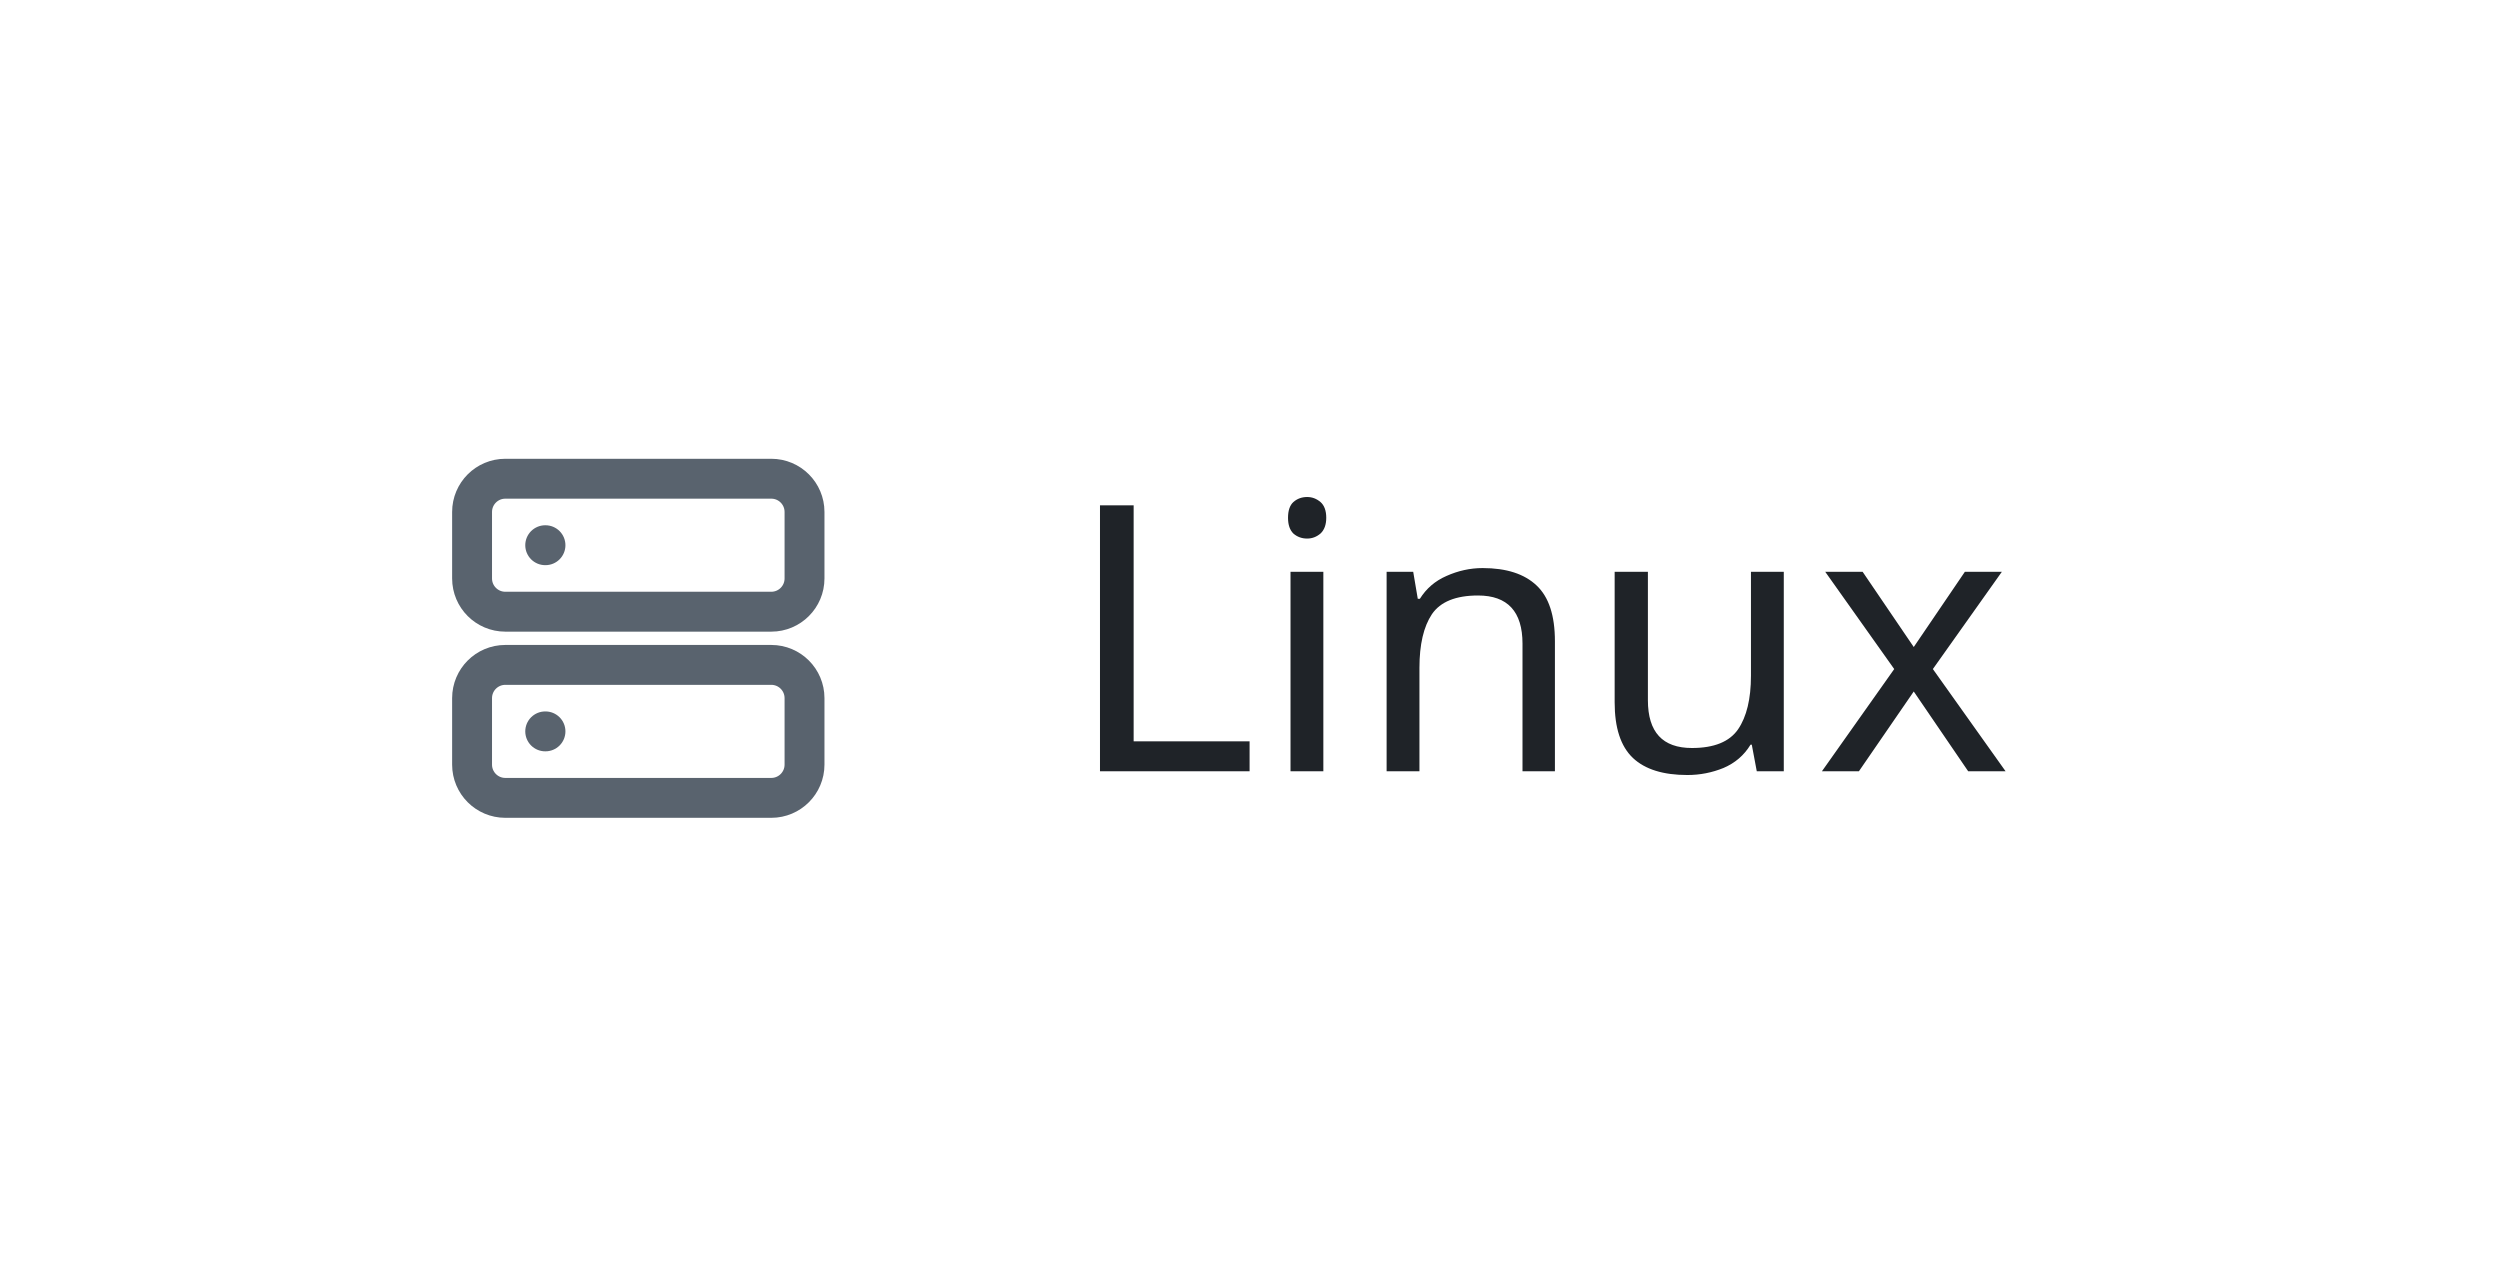
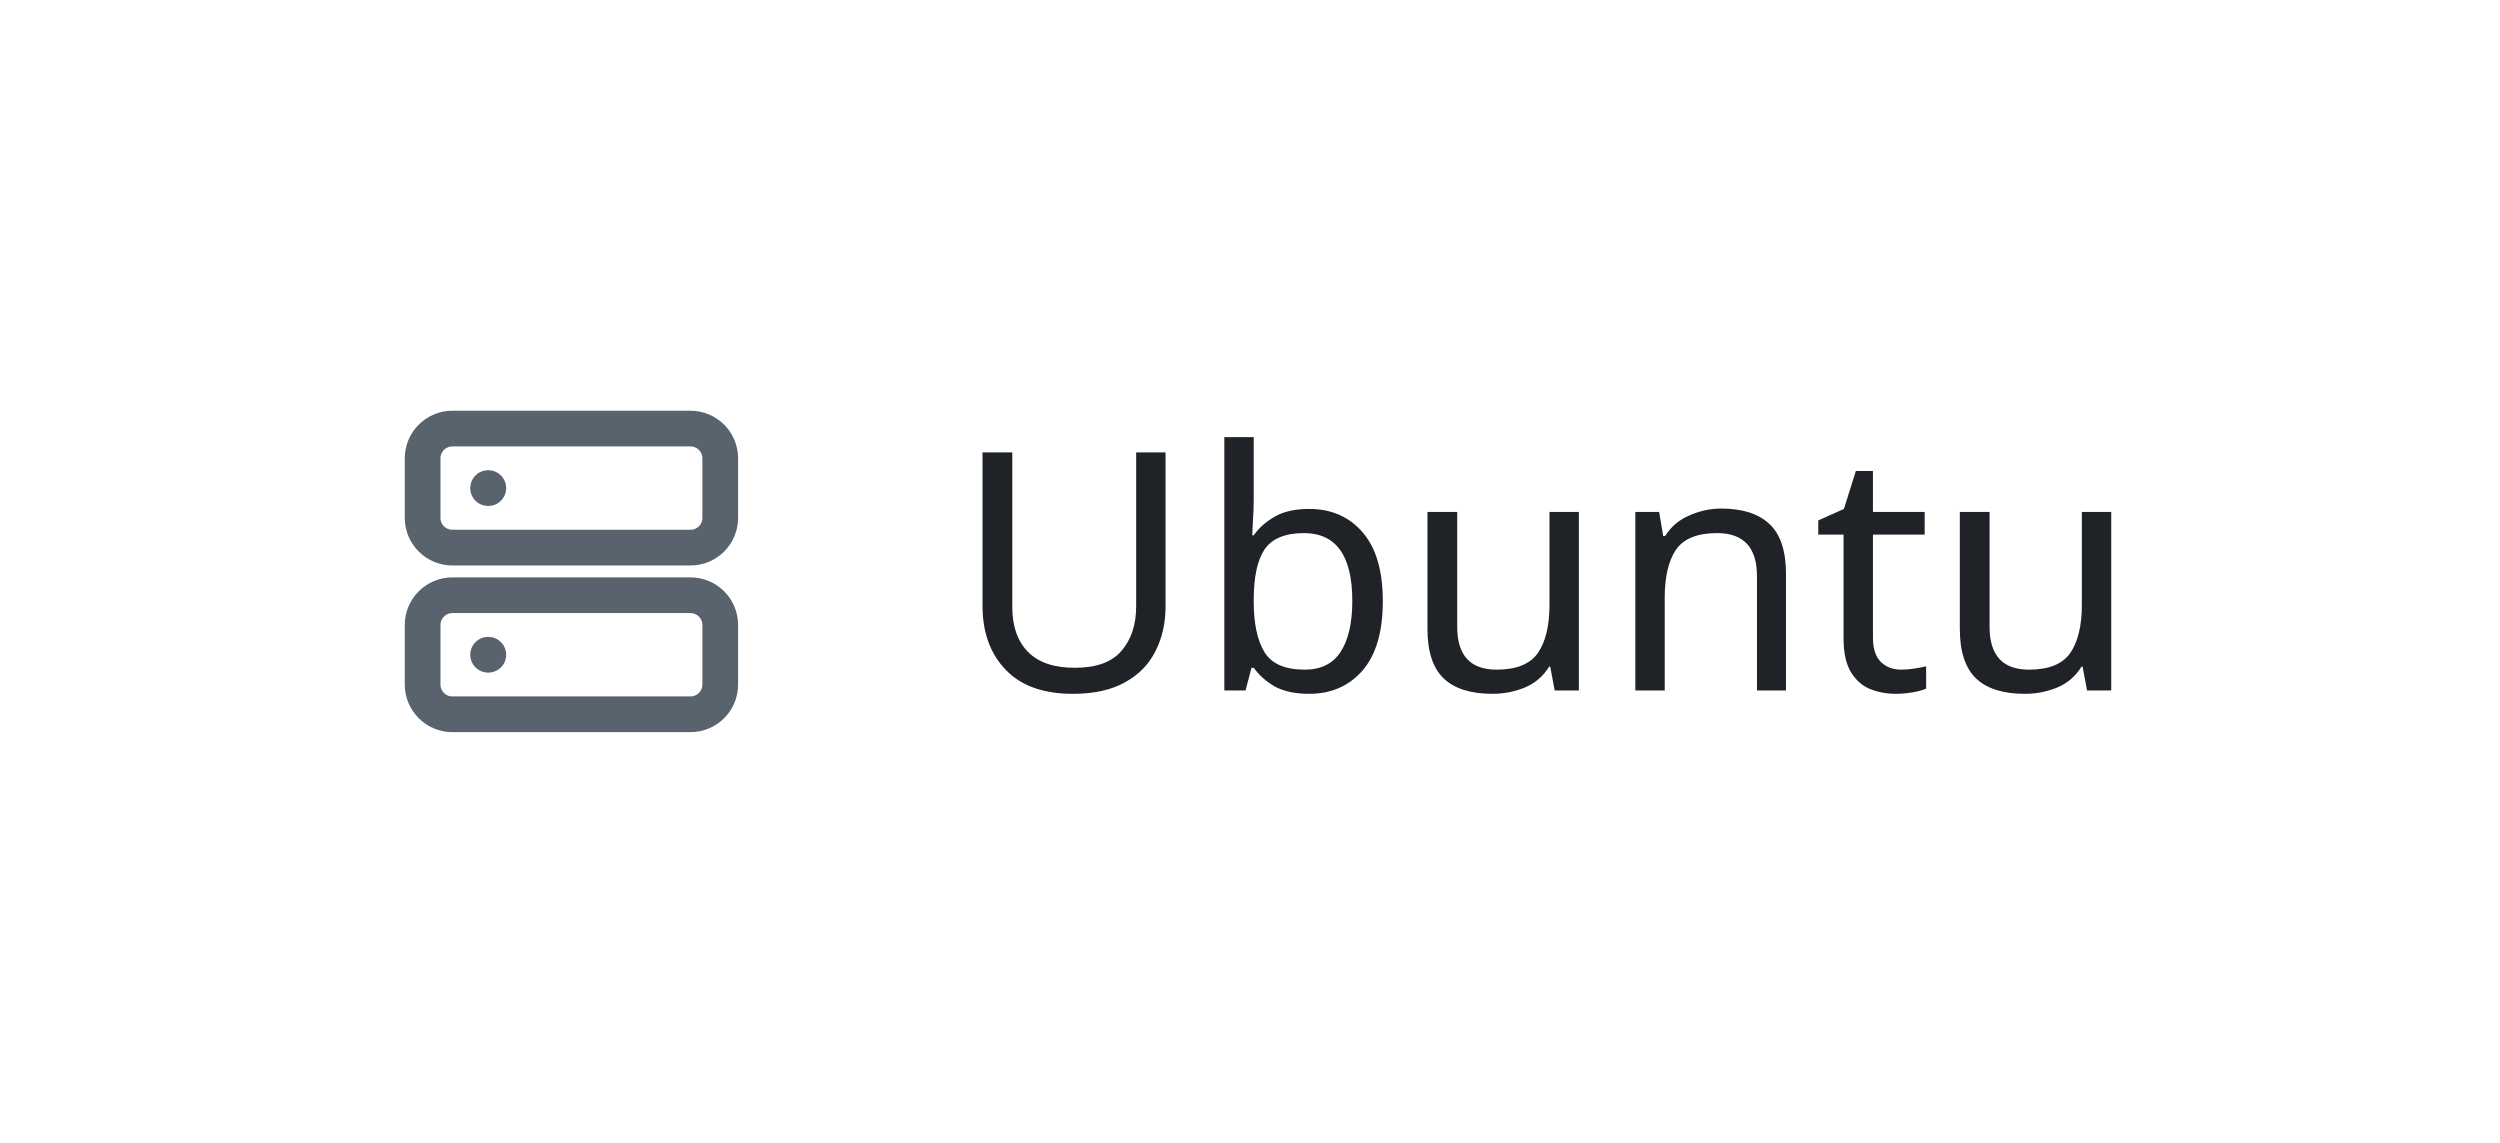
- <svg xmlns="http://www.w3.org/2000/svg" width="94" height="48" viewBox="0 0 94 48" role="img" aria-label="Linux">
+ <svg xmlns="http://www.w3.org/2000/svg" width="105" height="48" viewBox="0 0 105 48" role="img" aria-label="Ubuntu">
  <style>.t{fill:#1f2328}.i{stroke:#59636e}.w{fill:#818b981f}.u{fill:#fd8c73}@media (prefers-color-scheme:dark){.t{fill:#f0f6fc}.i{stroke:#9198a1}.w{fill:#656c7633}.u{fill:#f78166}}</style>
  <g class="i" transform="translate(16 16)" fill="none" stroke-width="1.5" stroke-linecap="round" stroke-linejoin="round">
    <rect x="1.75" y="2" width="12.5" height="5" rx="1.25" />
    <rect x="1.75" y="9" width="12.5" height="5" rx="1.25" />
    <path d="M4.5 4.5h.01M4.5 11.5h.01" />
  </g>
-   <text class="t" x="40" y="29" font-family="-apple-system,BlinkMacSystemFont,'Segoe UI','Noto Sans',Helvetica,Arial,sans-serif" font-size="14" font-weight="400" textLength="34" lengthAdjust="spacingAndGlyphs">Linux</text>
+   <text class="t" x="40" y="29" font-family="-apple-system,BlinkMacSystemFont,'Segoe UI','Noto Sans',Helvetica,Arial,sans-serif" font-size="14" font-weight="400" textLength="46" lengthAdjust="spacingAndGlyphs">Ubuntu</text>
</svg>
